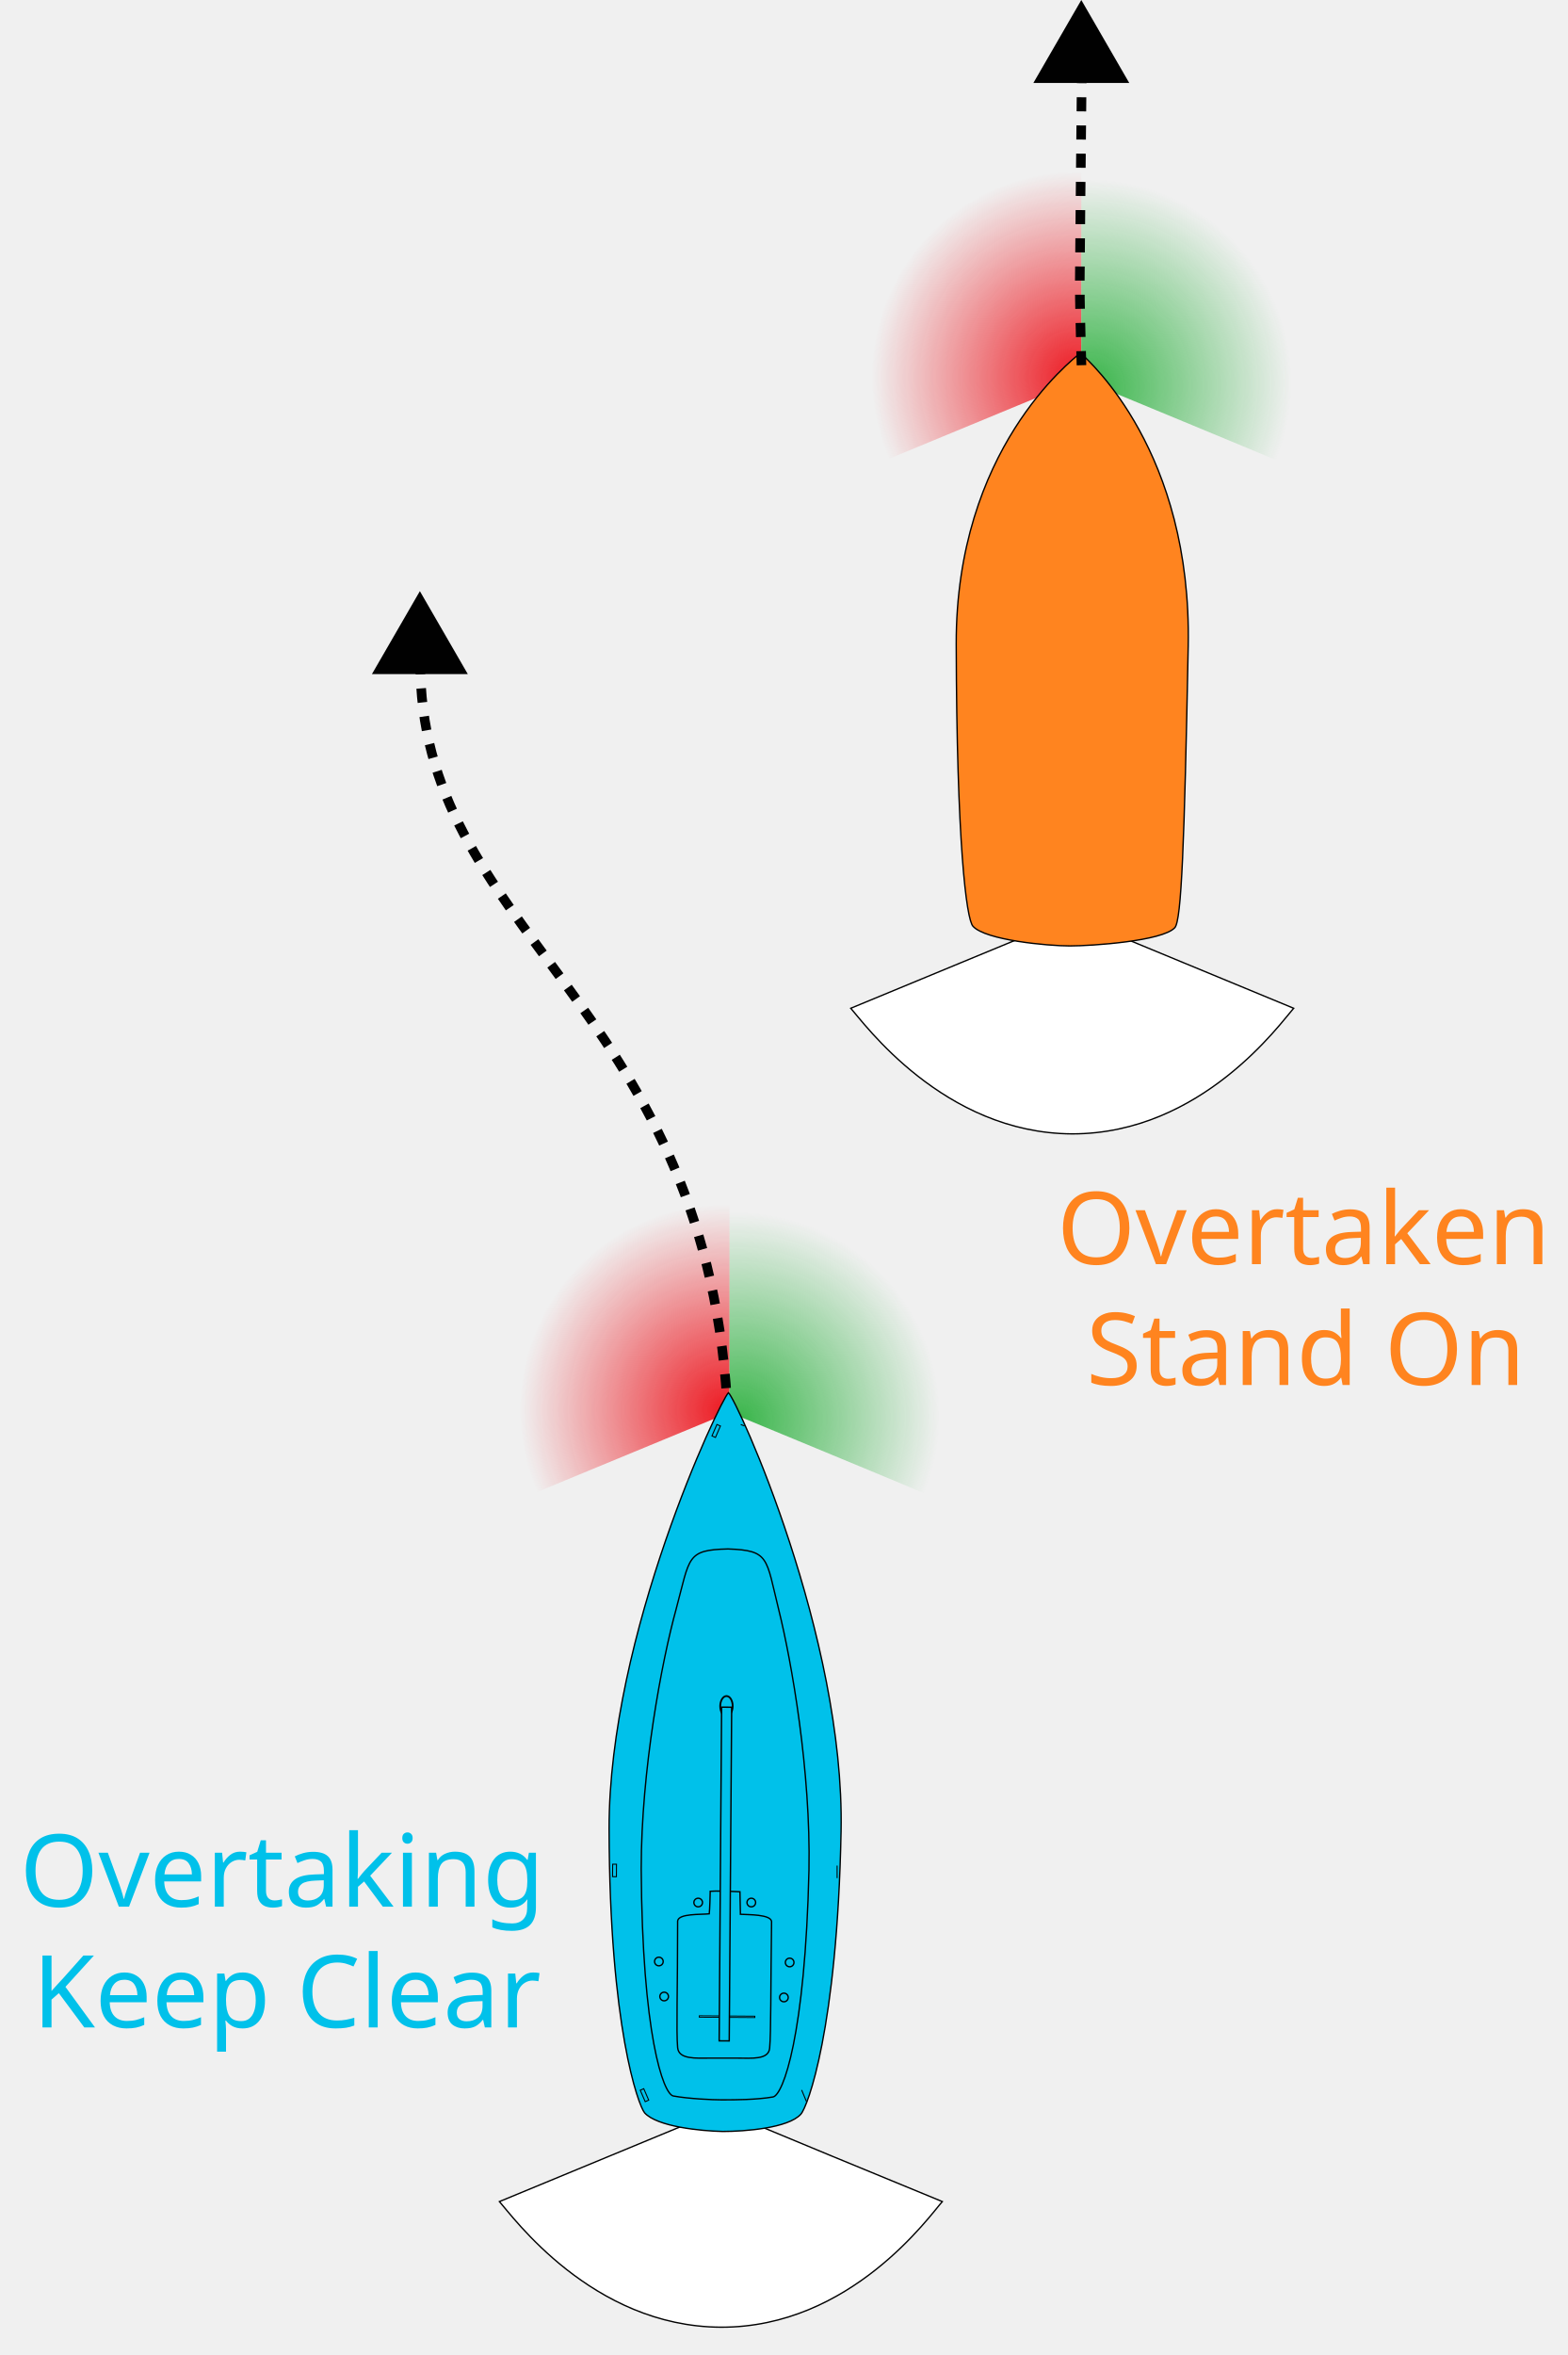
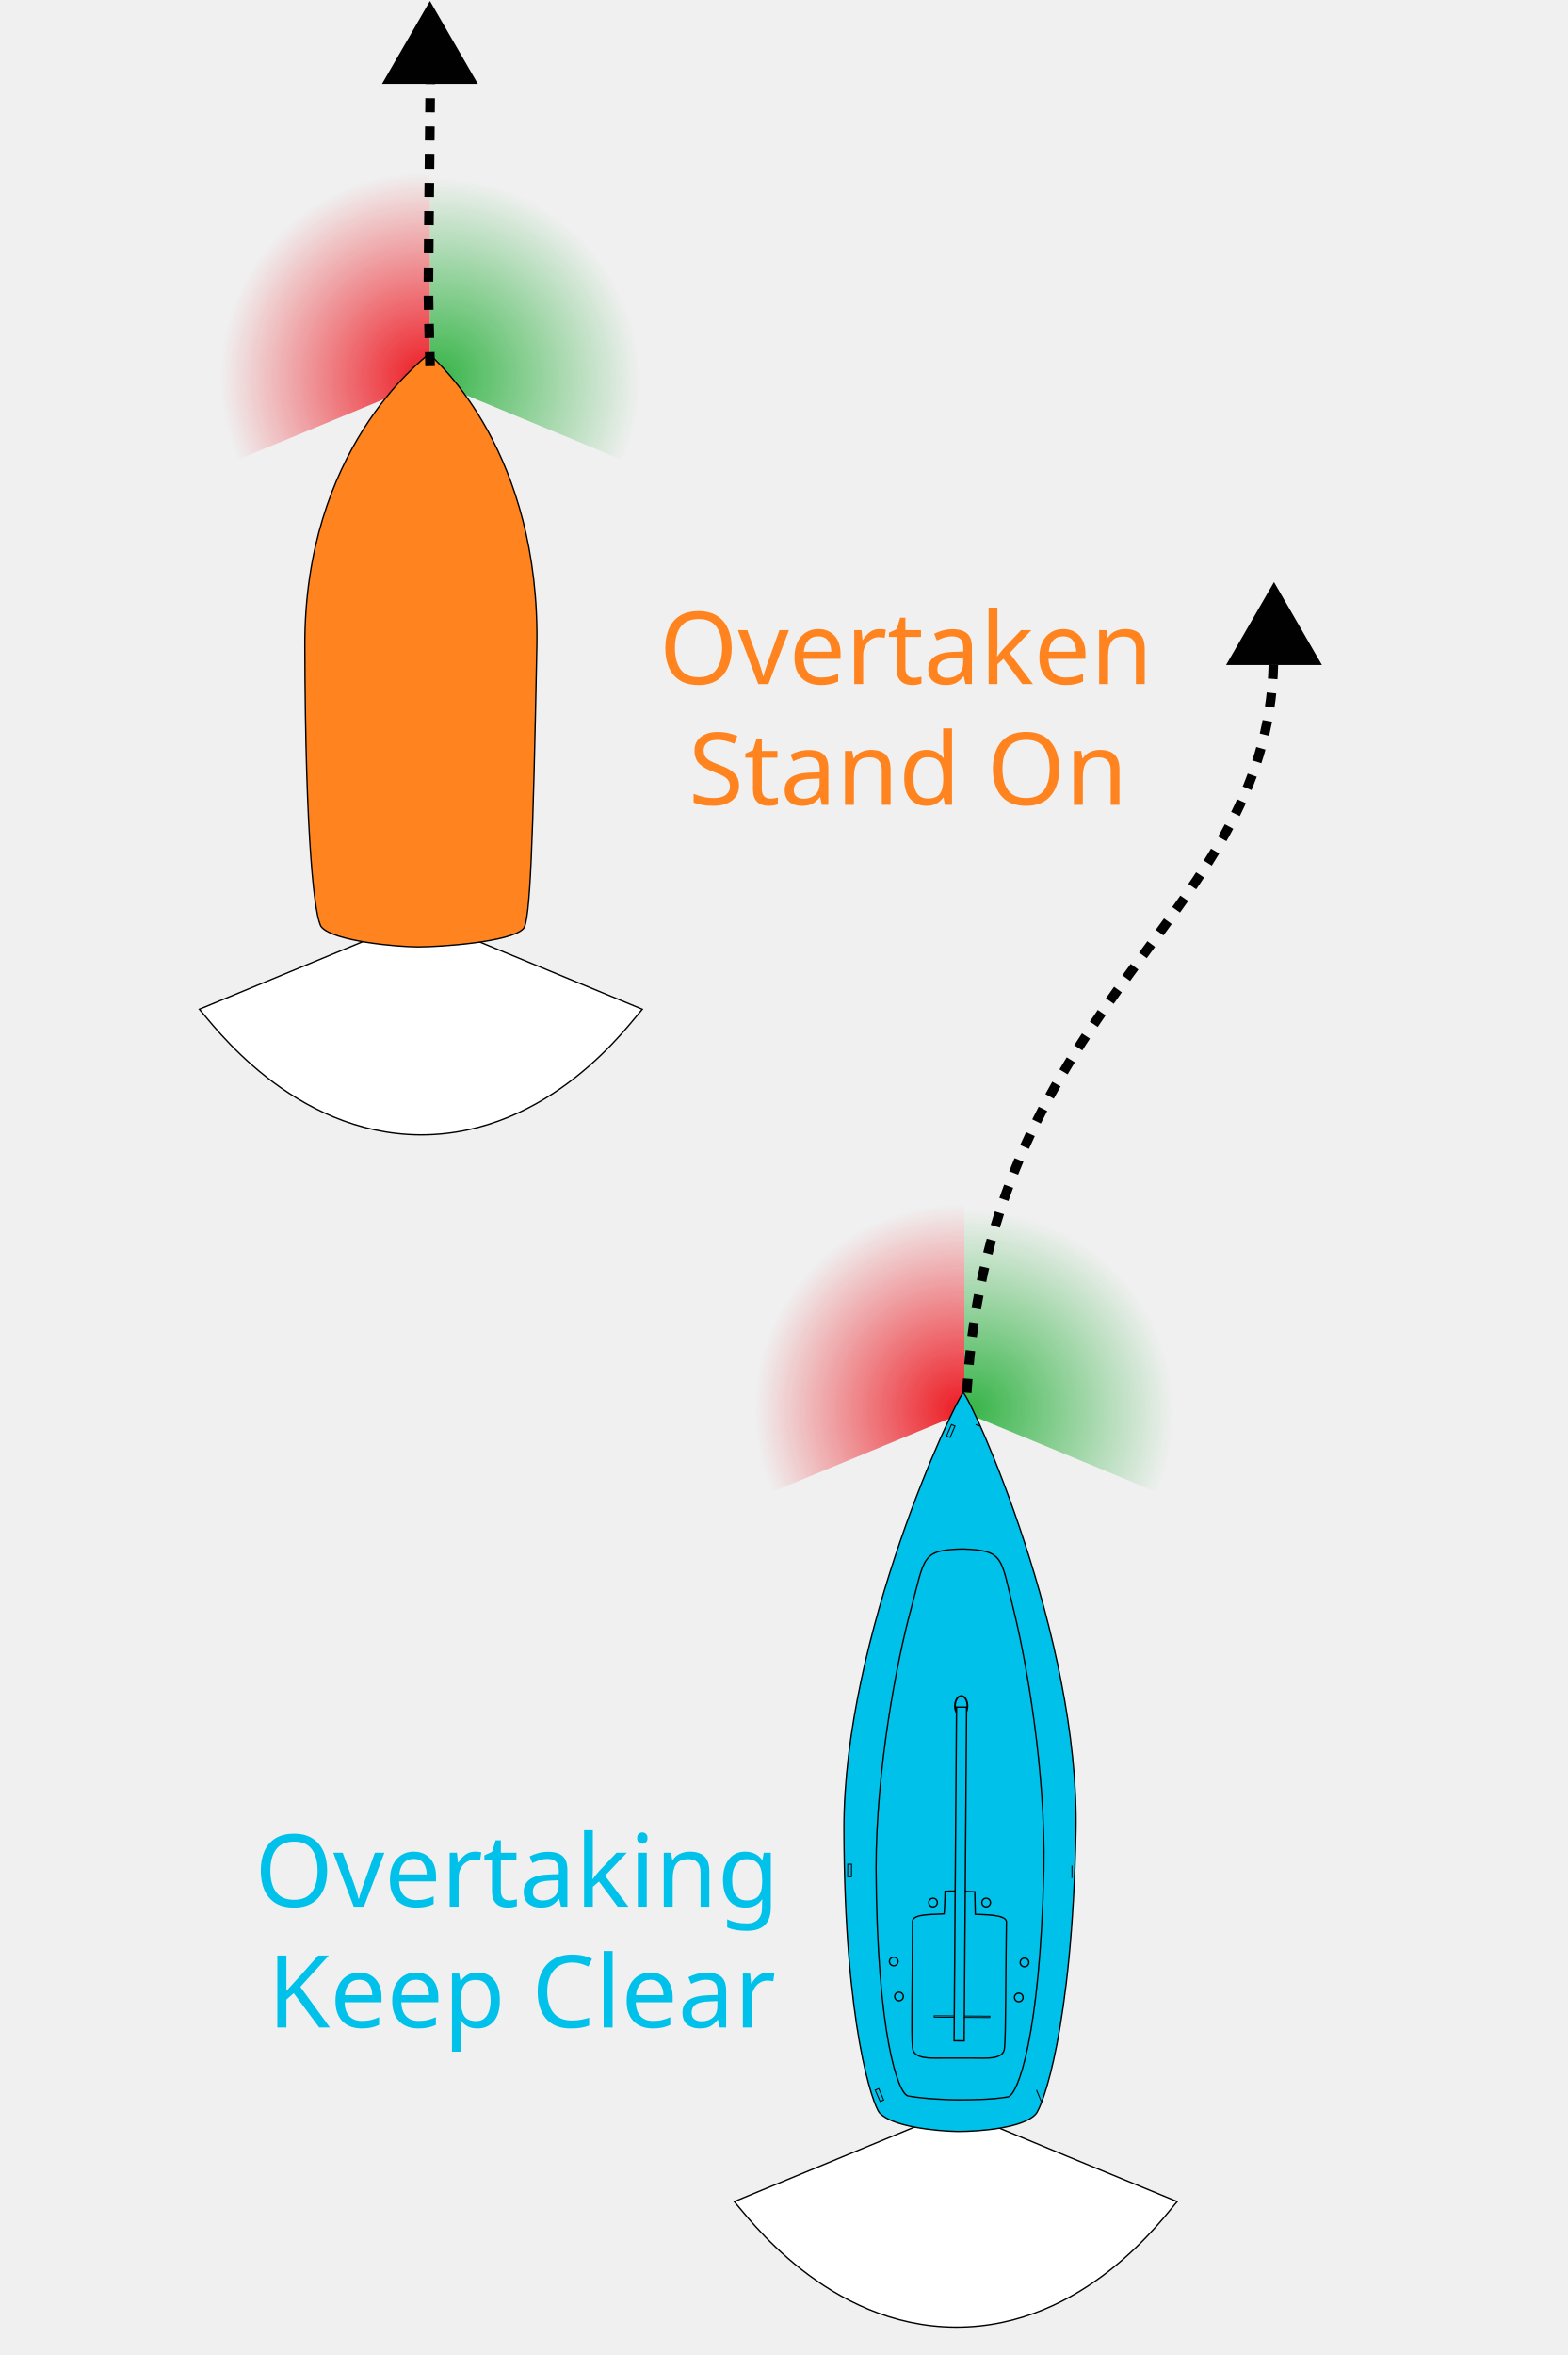
<svg xmlns="http://www.w3.org/2000/svg" version="1.1" id="Layer_1" x="0px" y="0px" viewBox="0 0 327 491.2" style="enable-background:new 0 0 327 491.2;" xml:space="preserve">
  <style type="text/css">
	.st0{fill:#FFFFFF;stroke:#010101;stroke-width:0.283;stroke-miterlimit:11.339;}
	.st1{fill:url(#SVGID_1_);}
- 	.st2{fill:url(#SVGID_00000152947849610173323470000005111880972114874797_);}
+ 	.st2{fill:url(#SVGID_00000038403768413178645950000002562048243302809273_);}
	.st3{fill:#00C1EA;stroke:#010101;stroke-width:0.283;stroke-miterlimit:7.017;}
	.st4{fill:#00C1EA;stroke:#010101;stroke-width:0.182;stroke-miterlimit:11.339;}
	.st5{fill:#00C1EA;stroke:#010101;stroke-width:0.371;stroke-miterlimit:11.339;}
	.st6{fill:#00C1EA;stroke:#010101;stroke-width:0.291;stroke-miterlimit:11.339;}
	.st7{fill:#00C1EA;stroke:#010101;stroke-width:0.283;stroke-miterlimit:11.339;}
	.st8{fill:#00C1EA;stroke:#010101;stroke-width:0.21;stroke-miterlimit:11.339;}
	.st9{fill:#00C1EA;stroke:#010101;stroke-width:0.21;stroke-miterlimit:11.339;}
	.st10{fill:#00C1EA;stroke:#010101;stroke-width:0.21;stroke-miterlimit:11.339;}
- 	.st11{fill:#00C1EA;stroke:#010101;stroke-width:0.21;stroke-miterlimit:11.338;}
+ 	.st11{fill:#00C1EA;stroke:#010101;stroke-width:0.21;stroke-miterlimit:11.339;}
	.st12{fill:#00C1EA;stroke:#010101;stroke-width:0.21;stroke-miterlimit:11.338;}
- 	.st13{fill:url(#SVGID_00000012459588720987941700000008098067346851849142_);}
- 	.st14{fill:url(#SVGID_00000123435182574263696660000003440335112266717057_);}
- 	.st15{fill:#FF841F;stroke:#010101;stroke-width:0.283;stroke-miterlimit:7.017;}
- 	.st16{fill:none;stroke:#010101;stroke-width:2;stroke-miterlimit:7.017;stroke-dasharray:2.942,2.942;}
- 	.st17{fill:#010101;}
- 	.st18{fill:#FF841F;}
- 	.st19{font-family:'MyriadPro-Bold';}
- 	.st20{font-size:21px;}
- 	.st21{fill:#00C1EA;}
+ 	.st13{fill:#00C1EA;stroke:#010101;stroke-width:0.21;stroke-miterlimit:11.338;}
+ 	.st14{fill:url(#SVGID_00000098222840215543363640000011239156979941336711_);}
+ 	.st15{fill:url(#SVGID_00000118393541468319292220000012154080291523298203_);}
+ 	.st16{fill:#FF841F;stroke:#010101;stroke-width:0.283;stroke-miterlimit:7.017;}
+ 	.st17{fill:none;stroke:#010101;stroke-width:2;stroke-miterlimit:7.017;stroke-dasharray:2.942,2.942;}
+ 	.st18{fill:#010101;}
+ 	.st19{fill:#FF841F;}
+ 	.st20{font-family:'MyriadPro-Bold';}
+ 	.st21{font-size:21px;}
+ 	.st22{fill:#00C1EA;}
</style>
-   <path class="st0" d="M150.4,440.1l-46.2,19.1c2.6,2.9,19.3,26.1,46.2,26.2c27.1,0.1,43.6-23.3,46.2-26.2  C181.2,452.9,165.8,446.5,150.4,440.1z" />
+   <path class="st0" d="M199.4,440.1l-46.2,19.1c2.6,2.9,19.3,26.1,46.2,26.2c27.1,0.1,43.6-23.3,46.2-26.2  C230.2,452.9,214.8,446.5,199.4,440.1z" />
  <g>
-     <radialGradient id="SVGID_1_" cx="151.24" cy="332.282" r="47.718" gradientTransform="matrix(1 0 0 -1 0 626.3177)" gradientUnits="userSpaceOnUse">
+     <radialGradient id="SVGID_1_" cx="200.24" cy="279.718" r="47.718" gradientTransform="matrix(1 0 0 1 0 14.3177)" gradientUnits="userSpaceOnUse">
      <stop offset="0" style="stop-color:#ED1C24" />
      <stop offset="0.897" style="stop-color:#ED1C24;stop-opacity:0" />
    </radialGradient>
-     <path class="st1" d="M106,313.7l46.2-19.1v-46.2c-1.8,0-27.3,0.6-41.3,22.5C98.2,290.5,105.1,311.2,106,313.7z" />
-     <radialGradient id="SVGID_00000042711253020879111870000003665003226694222521_" cx="153.414" cy="331.3" r="53.044" fx="154.156" fy="329.892" gradientTransform="matrix(1 0 0 -1 0 626.3177)" gradientUnits="userSpaceOnUse">
+     <path class="st1" d="M155,313.7l46.2-19.1v-46.2c-1.8,0-27.3,0.6-41.3,22.5C147.2,290.5,154.1,311.2,155,313.7z" />
+     <radialGradient id="SVGID_00000071520287658789924610000010758676610211635335_" cx="202.414" cy="280.7" r="53.044" fx="203.156" fy="279.293" gradientTransform="matrix(1 0 0 1 0 14.3177)" gradientUnits="userSpaceOnUse">
      <stop offset="0" style="stop-color:#39B54A" />
      <stop offset="0.801" style="stop-color:#39B54A;stop-opacity:0" />
    </radialGradient>
-     <path style="fill:url(#SVGID_00000042711253020879111870000003665003226694222521_);" d="M152.2,294.6v-46.2   c3.8,0.5,22.9,3.6,36.2,21c14.8,19.3,10.7,41.1,10,44.4C183,307.3,167.6,301,152.2,294.6z" />
+     <path style="fill:url(#SVGID_00000071520287658789924610000010758676610211635335_);" d="M201.2,294.6v-46.2   c3.8,0.5,22.9,3.6,36.2,21c14.8,19.3,10.7,41.1,10,44.4C232,307.3,216.6,301,201.2,294.6z" />
  </g>
  <g id="g3275" transform="rotate(-90,39.97742,39.30013)">
-     <path id="path3235" class="st3" d="M-302.3,126.4c-41.3,0.1-57.5,6.1-59.1,7.4c-2.9,2.6-3.8,11.7-3.9,16.3c0,4.6,0.7,13.7,3.6,16.3   c1.5,1.4,17.7,7.6,59,8.4c40.6,0.8,89.7-21.6,91.5-23.5C-213,149.5-261.7,126.3-302.3,126.4z" />
-     <path id="path3237" class="st3" d="M-310.5,133.1c-34.6,0.2-47,4.6-47.4,6.7c-0.6,3.3-0.8,8.3-0.8,9.9v0.5v0.5c0,1.6,0,6.5,0.6,9.9   c0.4,2.1,12.7,6.7,47.3,7.5c20.6,0.4,43.4-3.6,54.3-6.3c10.9-2.7,12.4-1.9,12.7-10.6c-0.2-8.7-1.7-7.9-12.5-10.8   C-267.2,137.4-289.9,133.1-310.5,133.1z" />
-     <path id="path3239" class="st3" d="M-321.4,140.7c-14.3,0-23.1-0.3-26.4,0c-2.5,0.2-2.2,3.8-2.2,6.7v2.9v2.9c0,2.9-0.4,6.5,2.1,6.7   c3.3,0.3,12.2,0.2,26.4,0.4c1.5-0.2,1.4-4.8,1.5-6.5c0.9,0,3.9-0.1,4.7-0.1c0.1-1.7,0.1-2.7,0.1-3.1c0-0.4,0.1-1.4,0-3.1   c-0.7,0-3.8-0.1-4.7-0.2C-320.1,145.5-319.8,140.9-321.4,140.7z" />
-     <rect id="rect3241" x="-341.6" y="145.2" transform="matrix(-1 -7.321526e-03 7.321526e-03 -1 -683.9125 299.5153)" class="st4" width="0.3" height="11.6" />
-     <ellipse id="ellipse3243" transform="matrix(-1 -7.321526e-03 7.321526e-03 -1 -554.2866 299.7599)" class="st5" cx="-276.6" cy="150.9" rx="2.1" ry="1.3" />
-     <rect id="rect3245" x="-346.4" y="149.6" transform="matrix(-1 -7.321526e-03 7.321526e-03 -1 -624.3056 299.0387)" class="st6" width="69.6" height="2.1" />
+     <path id="path3235" class="st3" d="M-302.3,175.4c-41.3,0.1-57.5,6.1-59.1,7.4c-2.9,2.6-3.8,11.7-3.9,16.3c0,4.6,0.7,13.7,3.6,16.3   c1.5,1.4,17.7,7.6,59,8.4c40.6,0.8,89.7-21.6,91.5-23.5C-213,198.5-261.7,175.3-302.3,175.4z" />
+     <path id="path3237" class="st3" d="M-310.5,182.1c-34.6,0.2-47,4.6-47.4,6.7c-0.6,3.3-0.8,8.3-0.8,9.9v0.5v0.5c0,1.6,0,6.5,0.6,9.9   c0.4,2.1,12.7,6.7,47.3,7.5c20.6,0.4,43.4-3.6,54.3-6.3s12.4-1.9,12.7-10.6c-0.2-8.7-1.7-7.9-12.5-10.8   C-267.2,186.4-289.9,182.1-310.5,182.1z" />
+     <path id="path3239" class="st3" d="M-321.4,189.7c-14.3,0-23.1-0.3-26.4,0c-2.5,0.2-2.2,3.8-2.2,6.7v2.9v2.9c0,2.9-0.4,6.5,2.1,6.7   c3.3,0.3,12.2,0.2,26.4,0.4c1.5-0.2,1.4-4.8,1.5-6.5c0.9,0,3.9-0.1,4.7-0.1c0.1-1.7,0.1-2.7,0.1-3.1c0-0.4,0.1-1.4,0-3.1   c-0.7,0-3.8-0.1-4.7-0.2C-320.1,194.5-319.8,189.9-321.4,189.7z" />
+     <rect id="rect3241" x="-341.5" y="194.2" transform="matrix(-1 -7.318794e-03 7.318794e-03 -1 -684.1686 397.5268)" class="st4" width="0.3" height="11.6" />
+     <ellipse id="ellipse3243" transform="matrix(-1 -7.318794e-03 7.318794e-03 -1 -554.6191 397.7404)" class="st5" cx="-276.6" cy="199.9" rx="2.1" ry="1.3" />
+     <rect id="rect3245" x="-346.4" y="198.6" transform="matrix(-1 -7.318794e-03 7.318794e-03 -1 -624.6583 397.0543)" class="st6" width="69.6" height="2.1" />
    <g id="g3259" transform="translate(-62.94803,-44.31182)">
-       <circle id="circle3247" class="st7" cx="-266.9" cy="181.1" r="0.9" />
-       <circle id="circle3249" class="st7" cx="-274.2" cy="182.2" r="0.9" />
-       <circle id="circle3251" class="st7" cx="-254.6" cy="189.3" r="0.9" />
-       <rect id="rect3253" x="-249.2" y="171.4" transform="matrix(-1 -7.321526e-03 7.321526e-03 -1 -497.067 341.8326)" class="st8" width="2.6" height="0.8" />
-       <rect id="rect3255" x="-295.2" y="176.7" transform="matrix(-0.3976 -0.9176 0.9176 -0.3976 -575.3273 -21.6394)" class="st9" width="0.8" height="2.6" />
-       <rect id="rect3257" x="-157.5" y="192.7" transform="matrix(-0.9177 -0.3973 0.3973 -0.9177 -376.3021 308.2066)" class="st10" width="2.6" height="0.8" />
+       <circle id="circle3247" class="st7" cx="-266.9" cy="230.1" r="0.9" />
+       <circle id="circle3249" class="st7" cx="-274.2" cy="231.2" r="0.9" />
+       <circle id="circle3251" class="st7" cx="-254.6" cy="238.3" r="0.9" />
+       <rect id="rect3253" x="-249.2" y="220.4" transform="matrix(-1 -7.318794e-03 7.318794e-03 -1 -497.428 439.8749)" class="st8" width="2.6" height="0.8" />
+       <rect id="rect3255" x="-295.2" y="225.8" transform="matrix(-0.3976 -0.9176 0.9176 -0.3976 -620.359 46.9055)" class="st9" width="0.8" height="2.6" />
+       <rect id="rect3257" x="-157.5" y="241.7" transform="matrix(-0.9177 -0.3973 0.3973 -0.9177 -395.7854 402.118)" class="st10" width="2.6" height="0.8" />
    </g>
    <g id="g3273" transform="matrix(1,0,0,-1,-62.94803,104.5722)">
-       <circle id="circle3261" class="st7" cx="-267.1" cy="-59.5" r="0.9" />
-       <circle id="circle3263" class="st7" cx="-274.4" cy="-58.3" r="0.9" />
-       <circle id="circle3265" class="st7" cx="-254.6" cy="-51.5" r="0.9" />
-       <polygon id="rect3267" class="st8" points="-246.9,-69.4 -249.5,-69.4 -249.5,-69.4   " />
-       <polygon id="rect3269" class="st11" points="-293.7,-62 -296.1,-63 -296.1,-63   " />
-       <polygon id="rect3271" class="st12" points="-154.9,-49.3 -155.2,-50.1 -155.2,-50.1   " />
+       <circle id="circle3261" class="st7" cx="-267.1" cy="-108.5" r="0.9" />
+       <circle id="circle3263" class="st7" cx="-274.4" cy="-107.3" r="0.9" />
+       <circle id="circle3265" class="st7" cx="-254.6" cy="-100.5" r="0.9" />
+       <polygon id="rect3267" class="st11" points="-246.9,-118.4 -249.5,-118.4 -249.5,-118.4   " />
+       <polygon id="rect3269" class="st12" points="-293.7,-111 -296.1,-112 -296.1,-112   " />
+       <polygon id="rect3271" class="st13" points="-154.9,-98.3 -155.2,-99.1 -155.2,-99.1   " />
    </g>
  </g>
-   <path class="st0" d="M223.7,191.2l-46.2,19.1c2.6,2.9,19.3,26.1,46.2,26.2c27.1,0,43.6-23.3,46.2-26.2  C254.5,203.9,239.1,197.6,223.7,191.2z" />
+   <path class="st0" d="M87.8,191.4l-46.2,19.1c2.6,2.9,19.3,26.1,46.2,26.2c27.1,0,43.6-23.3,46.2-26.2  C118.6,204.1,103.2,197.8,87.8,191.4z" />
  <g>
-     <radialGradient id="SVGID_00000163035873761634840640000008195930302750681269_" cx="371.315" cy="-106.063" r="47.718" gradientTransform="matrix(1 0 0 -1 -146.6523 -27.4726)" gradientUnits="userSpaceOnUse">
+     <radialGradient id="SVGID_00000105424666497883442700000013387812598090640828_" cx="235.455" cy="718.223" r="47.718" gradientTransform="matrix(1 0 0 1 -146.6523 -639.4726)" gradientUnits="userSpaceOnUse">
      <stop offset="0" style="stop-color:#ED1C24" />
      <stop offset="0.897" style="stop-color:#ED1C24;stop-opacity:0" />
    </radialGradient>
-     <path style="fill:url(#SVGID_00000163035873761634840640000008195930302750681269_);" d="M179.4,98.2l46.2-19.1V32.9   c-1.8,0-27.3,0.6-41.3,22.5C171.6,75,178.5,95.7,179.4,98.2z" />
-     <radialGradient id="SVGID_00000063619038354441097040000009303720002621315488_" cx="373.489" cy="-107.046" r="53.044" fx="374.231" fy="-108.453" gradientTransform="matrix(1 0 0 -1 -146.6523 -27.4726)" gradientUnits="userSpaceOnUse">
+     <path style="fill:url(#SVGID_00000105424666497883442700000013387812598090640828_);" d="M43.5,98.4l46.2-19.1V33.1   c-1.8,0-27.3,0.6-41.3,22.5C35.7,75.2,42.6,95.9,43.5,98.4z" />
+     <radialGradient id="SVGID_00000182529426213356686900000009039685459410105532_" cx="237.628" cy="719.206" r="53.044" fx="238.371" fy="717.798" gradientTransform="matrix(1 0 0 1 -146.6523 -639.4726)" gradientUnits="userSpaceOnUse">
      <stop offset="0" style="stop-color:#39B54A" />
      <stop offset="0.801" style="stop-color:#39B54A;stop-opacity:0" />
    </radialGradient>
-     <path style="fill:url(#SVGID_00000063619038354441097040000009303720002621315488_);" d="M225.6,79.1V32.9   c3.8,0.5,22.9,3.6,36.2,21c14.8,19.3,10.7,41.1,10,44.4C256.4,91.8,241,85.5,225.6,79.1z" />
+     <path style="fill:url(#SVGID_00000182529426213356686900000009039685459410105532_);" d="M89.7,79.3V33.1c3.8,0.5,22.9,3.6,36.2,21   c14.8,19.3,10.7,41.1,10,44.4C120.5,92,105.1,85.7,89.7,79.3z" />
  </g>
-   <path id="path3235_00000083083917073325898710000001581367699154290594_" class="st15" d="M199.5,134.4c0.1,41.3,2.1,57.3,3.5,58.8  c2.6,2.9,15.6,4.1,20.2,4.1c4.6,0,19.3-1,21.9-3.8c1.4-1.5,2-17.4,2.8-58.7c0.8-40.6-20.6-59.4-22.5-61.2  C223.5,75.3,199.4,93.7,199.5,134.4z" />
+   <path id="path3235_00000083083917073325898710000001581367699154290594_" class="st16" d="M63.6,134.6c0.1,41.3,2.1,57.3,3.5,58.8  c2.6,2.9,15.6,4.1,20.2,4.1c4.6,0,19.3-1,21.9-3.8c1.4-1.5,2-17.4,2.8-58.7c0.8-40.6-20.6-59.4-22.5-61.2  C87.6,75.5,63.5,93.9,63.6,134.6z" />
  <g>
    <g>
-       <path class="st16" d="M87.7,137.7c-0.5,56.5,58.9,70.8,64,154.7" />
+       <path class="st17" d="M201.7,290.5c5.1-83.9,64.5-98.2,64-154.7" />
      <g>
-         <polygon class="st17" points="77.6,140.6 87.6,123.3 97.6,140.6    " />
+         <polygon class="st18" points="255.8,138.7 265.8,121.4 275.8,138.7    " />
      </g>
    </g>
  </g>
  <g>
    <g>
-       <path class="st16" d="M225.7,14.4c-0.5,56.5-0.6,39.1,0,64.5" />
+       <path class="st17" d="M89.8,14.6c-0.5,56.5-0.6,39.1,0,64.5" />
      <g>
-         <polygon class="st17" points="215.6,17.3 225.6,0 235.6,17.3    " />
+         <polygon class="st18" points="79.7,17.5 89.7,0.2 99.7,17.5    " />
      </g>
    </g>
  </g>
-   <text transform="matrix(1 0 0 1 220.502 263.6798)">
-     <tspan x="0" y="0" class="st18 st19 st20">Overtaken</tspan>
-     <tspan x="6.1" y="25.2" class="st18 st19 st20">Stand On</tspan>
-   </text>
-   <text transform="matrix(1 0 0 1 4.128 397.6844)">
-     <tspan x="0" y="0" class="st21 st19 st20">Overtaking</tspan>
-     <tspan x="2.7" y="25.2" class="st21 st19 st20">Keep Clear</tspan>
-   </text>
+   <text transform="matrix(1 0 0 1 137.5312 142.6776)" class="st19 st20 st21">Overtaken</text>
+   <text transform="matrix(1 0 0 1 143.6312 167.8776)" class="st19 st20 st21">Stand On</text>
+   <text transform="matrix(1 0 0 1 53.128 397.6844)" class="st22 st20 st21">Overtaking</text>
+   <text transform="matrix(1 0 0 1 55.828 422.8844)" class="st22 st20 st21">Keep Clear</text>
</svg>
